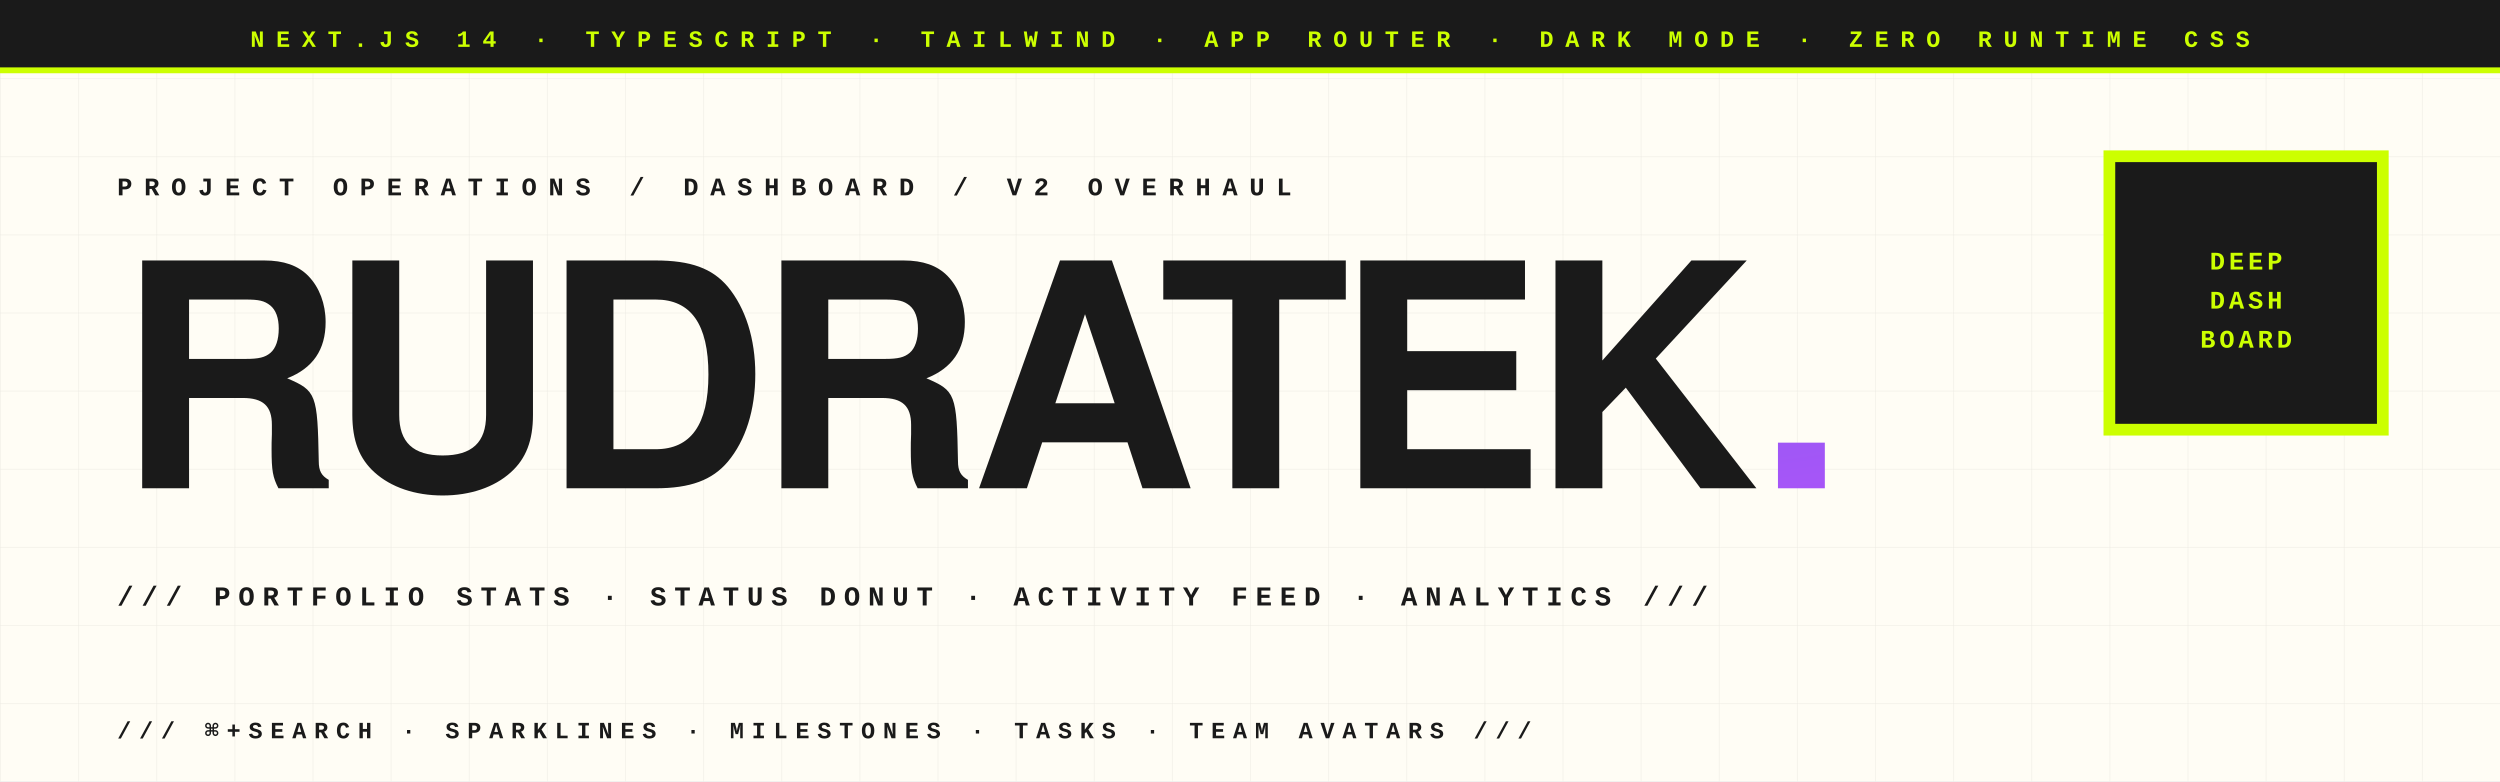
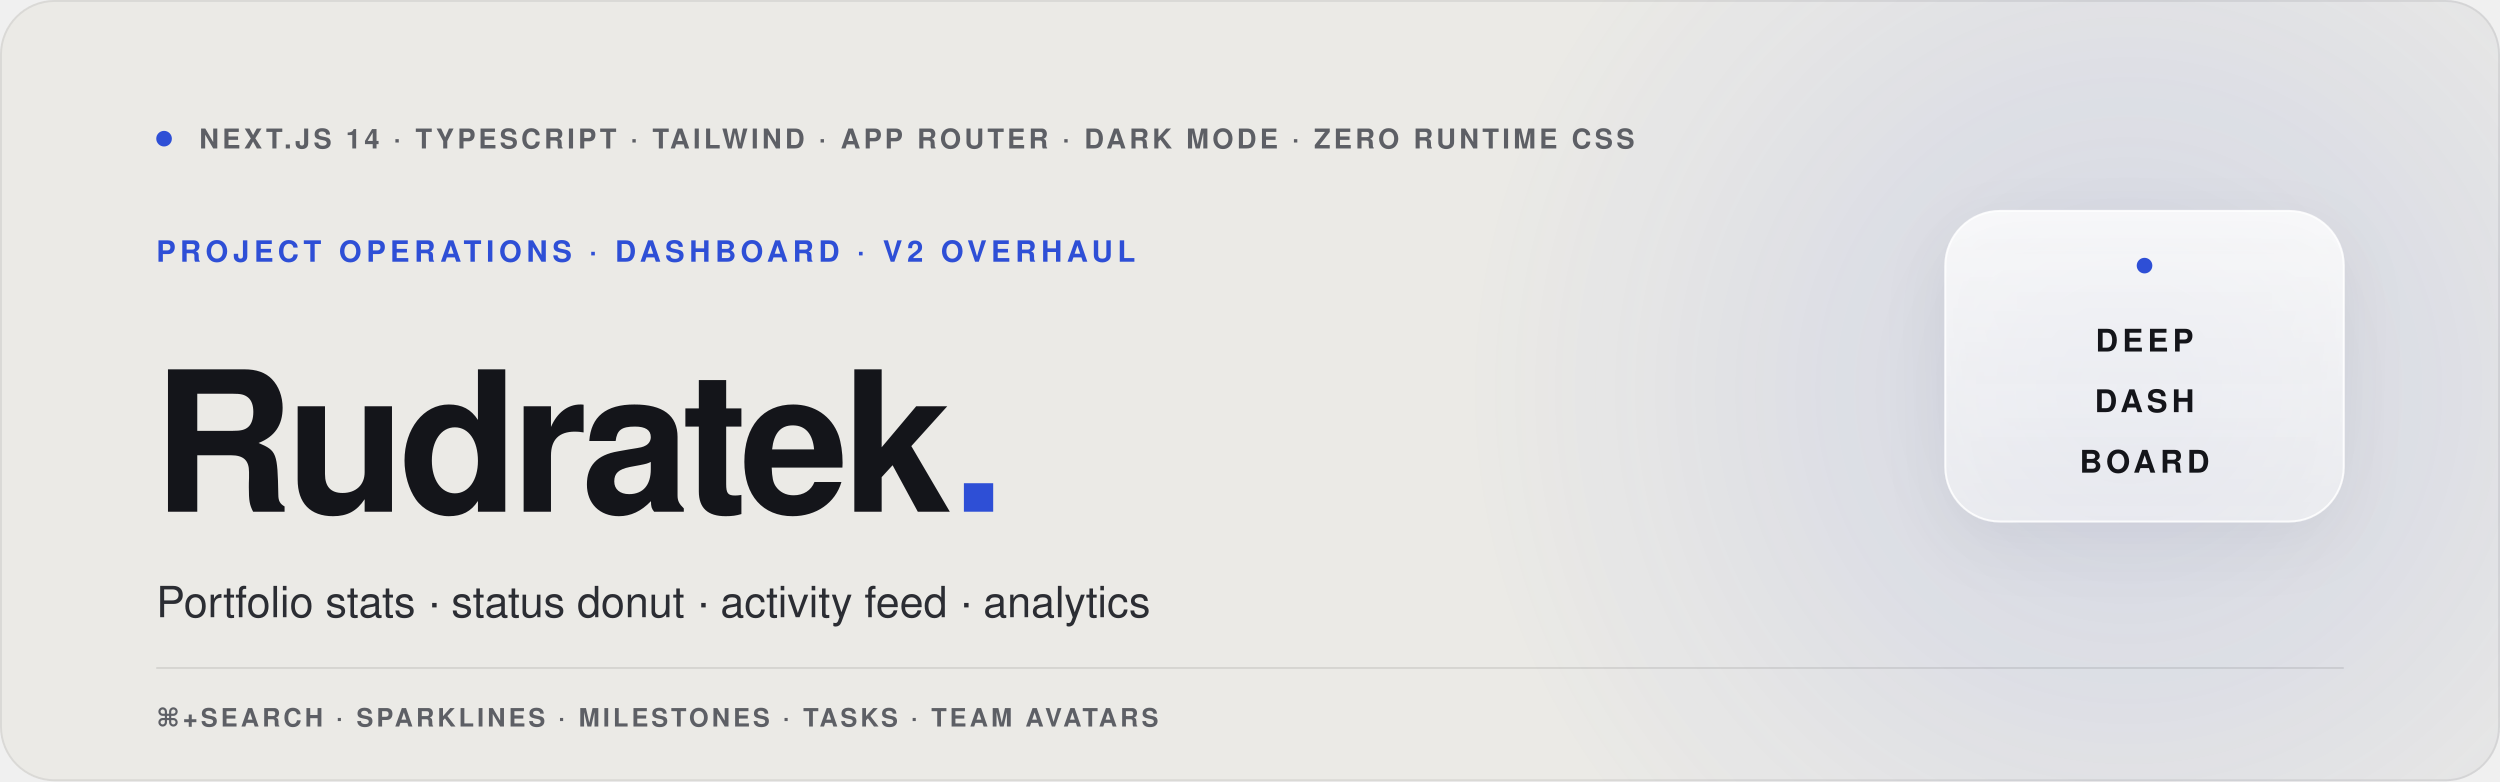
<svg xmlns="http://www.w3.org/2000/svg" viewBox="0 0 1280 400" width="1280" height="400" role="img" aria-label="Rudratek Dashboard">
  <defs>
-     <pattern id="grid" width="40" height="40" patternUnits="userSpaceOnUse">
-       <path d="M 40 0 L 0 0 0 40" fill="none" stroke="#1A1A1A" stroke-width="0.5" stroke-opacity="0.08" />
-     </pattern>
-     <linearGradient id="r" x1="0" x2="1" y1="0" y2="1">
-       <stop offset="0" stop-color="#6366F1" />
-       <stop offset="1" stop-color="#A855F7" />
+     <radialGradient id="glow" gradientUnits="userSpaceOnUse" cx="1090" cy="200" r="340">
+       <stop offset="0" stop-color="#2E4FD6" stop-opacity=".13" />
+       <stop offset="1" stop-color="#2E4FD6" stop-opacity="0" />
+     </radialGradient>
+     <linearGradient id="card" x1="0" y1="0" x2="0" y2="1">
+       <stop offset="0" stop-color="#FFFFFF" stop-opacity=".78" />
+       <stop offset="1" stop-color="#FFFFFF" stop-opacity=".46" />
    </linearGradient>
+     <filter id="lift" x="-30%" y="-30%" width="160%" height="170%">
+       <feDropShadow dx="0" dy="12" stdDeviation="16" flood-color="#14151A" flood-opacity=".10" />
+     </filter>
    <style>
-       .heading { font-family: 'Helvetica Neue', 'Arial Black', Helvetica, Arial, sans-serif; font-weight: 900; }
-       .mono    { font-family: ui-monospace, 'SF Mono', Menlo, Consolas, 'Courier New', monospace; font-weight: 700; }
+       text { font-family: Satoshi,'Helvetica Neue',Helvetica,Arial,'Liberation Sans',sans-serif; }
    </style>
  </defs>
-   <rect width="1280" height="400" fill="#FFFDF5" />
-   <rect width="1280" height="400" fill="url(#grid)" />
-   <rect x="0" y="0" width="1280" height="36" fill="#1A1A1A" />
-   <line x1="0" y1="36" x2="1280" y2="36" stroke="#CCFF00" stroke-width="3" />
-   <text class="mono" x="640" y="24" text-anchor="middle" font-size="12" fill="#CCFF00" letter-spacing="6">NEXT.JS 14 · TYPESCRIPT · TAILWIND · APP ROUTER · DARK MODE · ZERO RUNTIME CSS</text>
-   <text class="mono" x="60" y="100" font-size="13" fill="#1A1A1A" letter-spacing="6">PROJECT OPERATIONS / DASHBOARD / V2 OVERHAUL</text>
-   <text class="heading" x="60" y="250" font-size="160" fill="#1A1A1A" letter-spacing="-6">RUDRATEK<tspan fill="url(#r)">.</tspan>
+   <rect width="1280" height="400" rx="28" fill="#EBEAE6" />
+   <rect width="1280" height="400" rx="28" fill="url(#glow)" />
+   <rect x="0.5" y="0.5" width="1279" height="399" rx="27.5" fill="none" stroke="#14151A" stroke-opacity=".08" />
+   <circle cx="84" cy="71" r="4" fill="#2E4FD6" />
+   <text x="102" y="76" font-size="14" font-weight="600" letter-spacing="1.68" fill="#5D5F65">NEXT.JS 14 · TYPESCRIPT · TAILWIND · APP ROUTER · DARK MODE · ZERO RUNTIME CSS</text>
+   <text x="80" y="134" font-size="15" font-weight="700" letter-spacing="2.40" fill="#2E4FD6">PROJECT OPERATIONS · DASHBOARD · V2 OVERHAUL</text>
+   <text x="78" y="262" font-size="100.0" font-weight="700" letter-spacing="-3.50" fill="#14151A">Rudratek<tspan fill="#2E4FD6">.</tspan>
  </text>
-   <text class="mono" x="60" y="310" font-size="14" fill="#1A1A1A" letter-spacing="4">/// PORTFOLIO STATS · STATUS DONUT · ACTIVITY FEED · ANALYTICS ///</text>
-   <rect x="1080" y="80" width="140" height="140" fill="#1A1A1A" stroke="#CCFF00" stroke-width="6" />
-   <text class="mono" x="1150" y="138" text-anchor="middle" font-size="13" fill="#CCFF00" letter-spacing="2">DEEP</text>
-   <text class="mono" x="1150" y="158" text-anchor="middle" font-size="13" fill="#CCFF00" letter-spacing="2">DASH</text>
-   <text class="mono" x="1150" y="178" text-anchor="middle" font-size="13" fill="#CCFF00" letter-spacing="2">BOARD</text>
-   <text class="mono" x="60" y="378" font-size="12" fill="#1A1A1A" letter-spacing="4">/// ⌘+SEARCH · SPARKLINES · MILESTONES · TASKS · TEAM AVATARS ///</text>
+   <text x="80" y="316" font-size="22" font-weight="500" fill="#2B2D33">Portfolio stats · status donut · activity feed · analytics</text>
+   <line x1="80" y1="342" x2="1200" y2="342" stroke="#14151A" stroke-opacity=".10" />
+   <text x="80" y="372" font-size="13" font-weight="600" letter-spacing="1.56" fill="#5D5F65">⌘+SEARCH · SPARKLINES · MILESTONES · TASKS · TEAM AVATARS</text>
+   <g filter="url(#lift)">
+     <rect x="996" y="108" width="204" height="159" rx="28" fill="url(#card)" stroke="#FFFFFF" stroke-opacity=".85" />
+   </g>
+   <circle cx="1098" cy="136" r="4" fill="#2E4FD6" />
+   <text x="1098" y="180" text-anchor="middle" font-size="16" font-weight="700" letter-spacing="2.2" fill="#14151A">DEEP</text>
+   <text x="1098" y="211" text-anchor="middle" font-size="16" font-weight="700" letter-spacing="2.2" fill="#14151A">DASH</text>
+   <text x="1098" y="242" text-anchor="middle" font-size="16" font-weight="700" letter-spacing="2.2" fill="#14151A">BOARD</text>
</svg>
